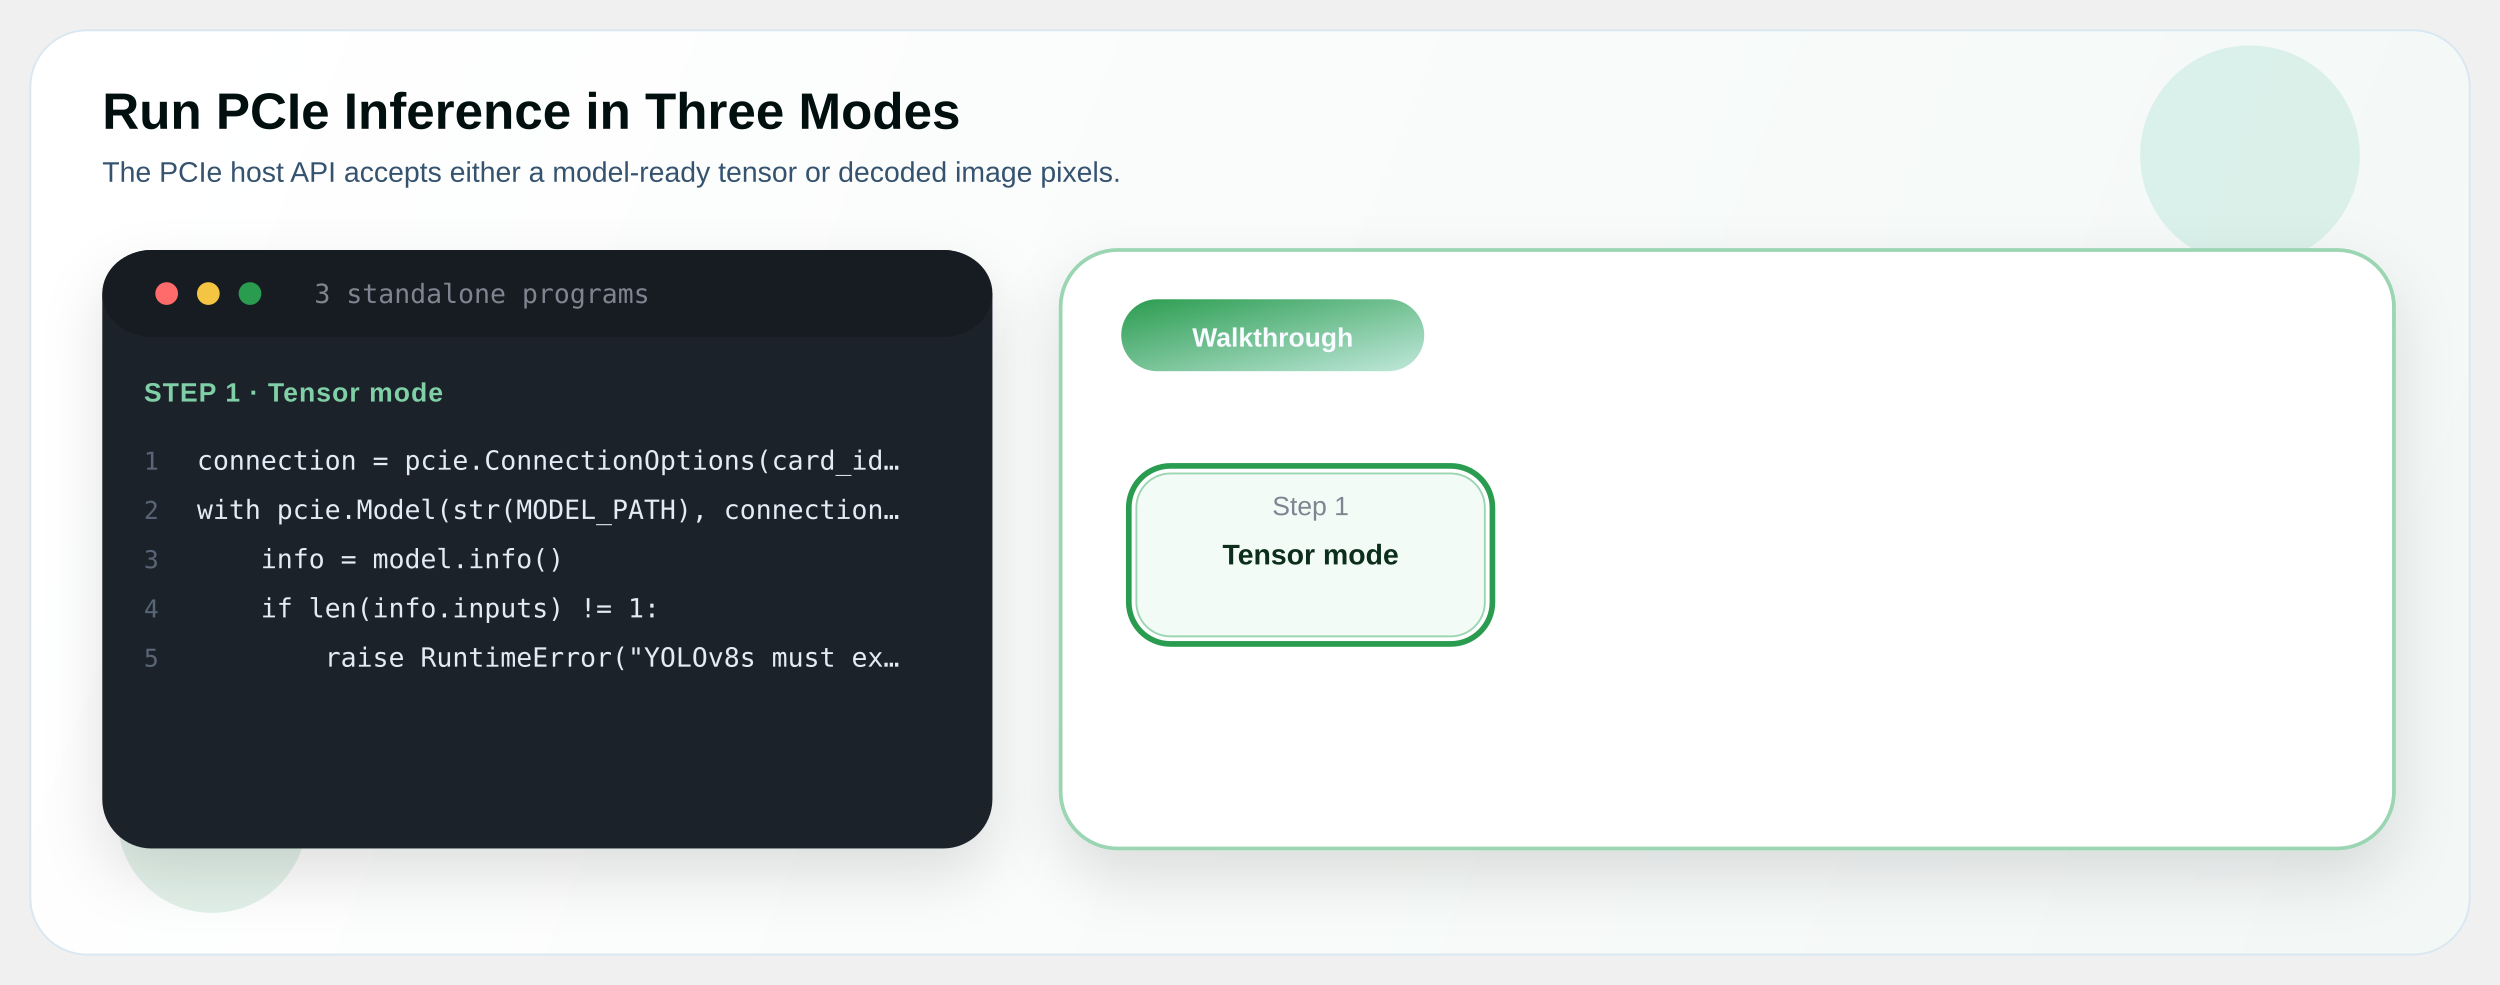
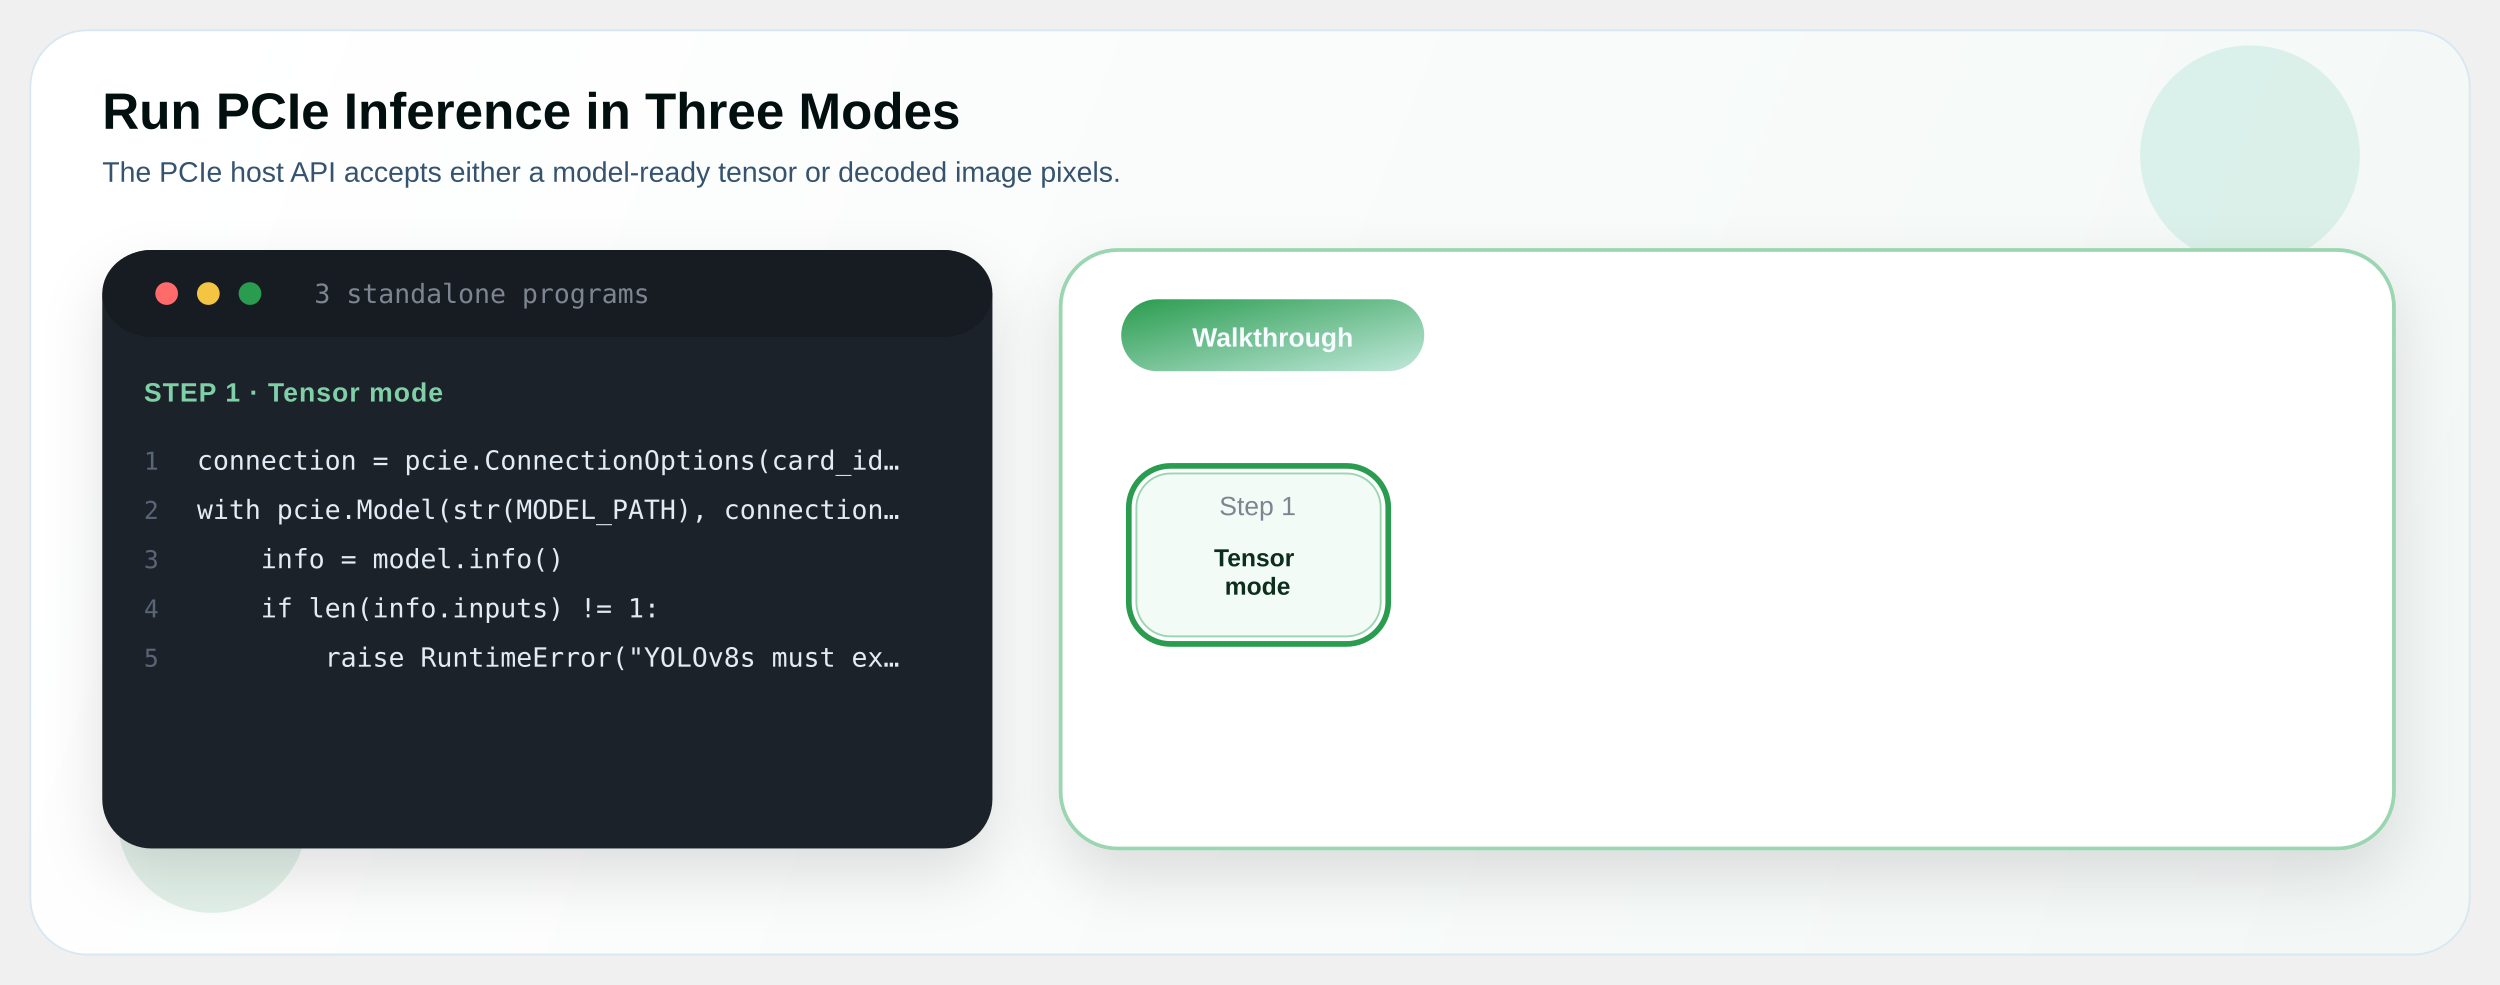
<svg xmlns="http://www.w3.org/2000/svg" viewBox="0 0 1320 520" role="img" aria-labelledby="ftl ftd">
  <defs>
    <linearGradient id="fbg" x1="80" y1="40" x2="1240" y2="500" gradientUnits="userSpaceOnUse">
      <stop offset="0" stop-color="#FFFFFF" />
      <stop offset="1" stop-color="#F3F8F6" />
    </linearGradient>
    <linearGradient id="fgreen" x1="0" y1="0" x2="1" y2="1">
      <stop offset="0" stop-color="#2A9C4F" />
      <stop offset="1" stop-color="#C0E8DB" />
    </linearGradient>
    <filter id="fsh" x="-10%" y="-18%" width="120%" height="142%" filterUnits="objectBoundingBox">
      <feDropShadow dx="0" dy="14" stdDeviation="16" flood-color="#010F0E" flood-opacity="0.12" />
    </filter>
    <marker id="farr" markerWidth="7" markerHeight="7" refX="5" refY="3.5" orient="auto" markerUnits="strokeWidth">
      <path d="M0 0L7 3.5L0 7Z" fill="#2A9C4F" />
    </marker>
    <style>.fsans{font-family:"Avenir Next","Segoe UI",Arial,sans-serif;}.fmono{font-family:"SFMono-Regular","Menlo","Consolas",monospace;}.fttl{fill:#010F0E;font-size:27px;font-weight:700;}.fsub{fill:#35536F;font-size:15px;font-weight:500;}.fcode{fill:#E2ECF6;font-size:14px;font-weight:500;}.fln{fill:#586677;font-size:13px;font-weight:500;}.fcap{fill:#7FD0A6;font-size:14px;font-weight:700;letter-spacing:0.04em;}.fdim{fill:#7D8590;font-size:14px;font-weight:500;}.ftag{fill:#F8FBFF;font-weight:650;}.fnl{fill:#0B2E1B;font-weight:650;}.fcounter{fill:#9AA7B4;font-size:13px;font-weight:600;}.fhint{fill:#2A9C4F;font-size:15px;font-weight:700;}.fanim{transition:opacity 0.55s ease;}</style>
  </defs>
  <rect x="16" y="16" width="1288" height="488" rx="30" fill="url(#fbg)" stroke="#D8E7F1" />
  <circle cx="1188" cy="82" r="58" fill="#C0E8DB" opacity="0.5" />
  <circle cx="112" cy="432" r="50" fill="#BFE0CF" opacity="0.45" />
  <text x="54" y="68" class="fsans fttl">Run PCIe Inference in Three Modes</text>
  <text x="54" y="96" class="fsans fsub">The PCIe host API accepts either a model-ready tensor or decoded image pixels.</text>
  <g filter="url(#fsh)">
    <rect x="54" y="132" width="470" height="316" rx="26" fill="#1F232A" />
    <rect x="54" y="132" width="470" height="46" rx="26" fill="#181C22" />
    <circle cx="88" cy="155" r="6" fill="#FF6B6B" />
    <circle cx="110" cy="155" r="6" fill="#F4C542" />
    <circle cx="132" cy="155" r="6" fill="#2A9C4F" />
    <text x="166" y="160" class="fmono fdim">3 standalone programs</text>
    <g id="code0" class="fanim" opacity="1">
      <text x="76" y="212" class="fsans fcap">STEP 1 · Tensor mode</text>
      <text x="76" y="248" class="fmono fln">1</text>
      <text x="104" y="248" class="fmono fcode" xml:space="preserve">connection = pcie.ConnectionOptions(card_id…</text>
      <text x="76" y="274" class="fmono fln">2</text>
      <text x="104" y="274" class="fmono fcode" xml:space="preserve">with pcie.Model(str(MODEL_PATH), connection…</text>
      <text x="76" y="300" class="fmono fln">3</text>
      <text x="104" y="300" class="fmono fcode" xml:space="preserve">    info = model.info()</text>
      <text x="76" y="326" class="fmono fln">4</text>
      <text x="104" y="326" class="fmono fcode" xml:space="preserve">    if len(info.inputs) != 1:</text>
      <text x="76" y="352" class="fmono fln">5</text>
      <text x="104" y="352" class="fmono fcode" xml:space="preserve">        raise RuntimeError("YOLOv8s must ex…</text>
    </g>
    <g id="code1" class="fanim" opacity="0">
      <text x="76" y="212" class="fsans fcap">STEP 2 · Image mode</text>
      <text x="76" y="248" class="fmono fln">1</text>
      <text x="104" y="248" class="fmono fcode" xml:space="preserve">connection = pcie.ConnectionOptions(card_id…</text>
      <text x="76" y="274" class="fmono fln">2</text>
-       <text x="104" y="274" class="fmono fcode" xml:space="preserve">with pcie.Model(str(MODEL_PATH), image_opti…</text>
+       <text x="104" y="274" class="fmono fcode" xml:space="preserve">options = pcie.ModelOptions()</text>
      <text x="76" y="300" class="fmono fln">3</text>
-       <text x="104" y="300" class="fmono fcode" xml:space="preserve">    model.build(BUILD_TIMEOUT_MS)</text>
+       <text x="104" y="300" class="fmono fcode" xml:space="preserve">options.preprocess.kind = pcie.InputKind.Im…</text>
      <text x="76" y="326" class="fmono fln">4</text>
-       <text x="104" y="326" class="fmono fcode" xml:space="preserve">    outputs = model.run_image(image, RUN_TI…</text>
+       <text x="104" y="326" class="fmono fcode" xml:space="preserve">options.preprocess.color_convert.input_form…</text>
      <text x="76" y="352" class="fmono fln">5</text>
-       <text x="104" y="352" class="fmono fcode" xml:space="preserve">if not outputs:</text>
+       <text x="104" y="352" class="fmono fcode" xml:space="preserve">options.preprocess.color_convert.output_for…</text>
    </g>
    <g id="code2" class="fanim" opacity="0">
      <text x="76" y="212" class="fsans fcap">STEP 3 · Decode boxes</text>
      <text x="76" y="248" class="fmono fln">1</text>
      <text x="104" y="248" class="fmono fcode" xml:space="preserve">connection = pcie.ConnectionOptions(card_id…</text>
      <text x="76" y="274" class="fmono fln">2</text>
-       <text x="104" y="274" class="fmono fcode" xml:space="preserve">with pcie.Model(str(MODEL_PATH), detection_…</text>
+       <text x="104" y="274" class="fmono fcode" xml:space="preserve">options = pcie.ModelOptions()</text>
      <text x="76" y="300" class="fmono fln">3</text>
-       <text x="104" y="300" class="fmono fcode" xml:space="preserve">    model.build(BUILD_TIMEOUT_MS)</text>
+       <text x="104" y="300" class="fmono fcode" xml:space="preserve">options.preprocess.kind = pcie.InputKind.Im…</text>
      <text x="76" y="326" class="fmono fln">4</text>
-       <text x="104" y="326" class="fmono fcode" xml:space="preserve">    outputs = model.run_image(image, RUN_TI…</text>
+       <text x="104" y="326" class="fmono fcode" xml:space="preserve">options.preprocess.color_convert.input_form…</text>
      <text x="76" y="352" class="fmono fln">5</text>
-       <text x="104" y="352" class="fmono fcode" xml:space="preserve">    boxes = parse_boxes(outputs)</text>
+       <text x="104" y="352" class="fmono fcode" xml:space="preserve">options.preprocess.color_convert.output_for…</text>
+     </g>
+     <g id="code3" class="fanim" opacity="0">
+       <text x="76" y="212" class="fsans fcap">STEP 4 · Parse boxes</text>
+       <text x="76" y="248" class="fmono fln">1</text>
+       <text x="104" y="248" class="fmono fcode" xml:space="preserve">def parse_boxes(outputs: list[pcie.Tensor])…</text>
+       <text x="76" y="274" class="fmono fln">2</text>
+       <text x="104" y="274" class="fmono fcode" xml:space="preserve">    if len(outputs) != 1:</text>
+       <text x="76" y="300" class="fmono fln">3</text>
+       <text x="104" y="300" class="fmono fcode" xml:space="preserve">        raise RuntimeError("boxdecode must…</text>
+       <text x="76" y="326" class="fmono fln">4</text>
+       <text x="104" y="326" class="fmono fcode" xml:space="preserve">    payload = outputs[0].to_bytes()</text>
+       <text x="76" y="352" class="fmono fln">5</text>
+       <text x="104" y="352" class="fmono fcode" xml:space="preserve">    if len(payload) &lt; 4:</text>
    </g>
  </g>
  <g filter="url(#fsh)">
    <g id="shell" opacity="1">
      <rect x="560" y="132" width="704" height="316" rx="30" fill="#FFFFFF" stroke="#9CD5B2" stroke-width="2" />
      <rect x="592" y="158" width="160" height="38" rx="19" fill="url(#fgreen)" />
      <text x="672" y="183" class="fsans ftag" font-size="14" text-anchor="middle">Walkthrough</text>
    </g>
    <g id="node0" class="fanim" opacity="1">
-       <rect x="600" y="250" width="184" height="86" rx="18" fill="#F3FBF7" stroke="#9CD5B2" />
-       <text x="692" y="272" class="fsans fdim" font-size="12" text-anchor="middle">Step 1</text>
-       <text x="692" y="298" class="fsans fnl" font-size="15" text-anchor="middle">Tensor mode</text>
+       <rect x="600" y="250" width="129" height="86" rx="18" fill="#F3FBF7" stroke="#9CD5B2" />
+       <text x="664" y="272" class="fsans fdim" font-size="12" text-anchor="middle">Step 1</text>
+       <text x="664" y="299" class="fsans fnl" font-size="13" text-anchor="middle">
+         <tspan x="664" dy="0">Tensor</tspan>
+         <tspan x="664" dy="15">mode</tspan>
+       </text>
    </g>
    <g id="ring0" class="fanim" opacity="1">
-       <rect x="596" y="246" width="192" height="94" rx="22" fill="none" stroke="#2A9C4F" stroke-width="3" />
+       <rect x="596" y="246" width="137" height="94" rx="22" fill="none" stroke="#2A9C4F" stroke-width="3" />
    </g>
    <g id="node1" class="fanim" opacity="0">
-       <line x1="788" y1="293" x2="814" y2="293" stroke="#2A9C4F" stroke-width="3" stroke-linecap="round" marker-end="url(#farr)" />
-       <rect x="820" y="250" width="184" height="86" rx="18" fill="#F3FBF7" stroke="#9CD5B2" />
-       <text x="912" y="272" class="fsans fdim" font-size="12" text-anchor="middle">Step 2</text>
-       <text x="912" y="298" class="fsans fnl" font-size="15" text-anchor="middle">Image mode</text>
+       <line x1="733" y1="293" x2="759" y2="293" stroke="#2A9C4F" stroke-width="3" stroke-linecap="round" marker-end="url(#farr)" />
+       <rect x="765" y="250" width="129" height="86" rx="18" fill="#F3FBF7" stroke="#9CD5B2" />
+       <text x="830" y="272" class="fsans fdim" font-size="12" text-anchor="middle">Step 2</text>
+       <text x="830" y="299" class="fsans fnl" font-size="13" text-anchor="middle">
+         <tspan x="830" dy="0">Image</tspan>
+         <tspan x="830" dy="15">mode</tspan>
+       </text>
    </g>
    <g id="ring1" class="fanim" opacity="0">
-       <rect x="816" y="246" width="192" height="94" rx="22" fill="none" stroke="#2A9C4F" stroke-width="3" />
+       <rect x="761" y="246" width="137" height="94" rx="22" fill="none" stroke="#2A9C4F" stroke-width="3" />
    </g>
    <g id="node2" class="fanim" opacity="0">
-       <line x1="1008" y1="293" x2="1034" y2="293" stroke="#2A9C4F" stroke-width="3" stroke-linecap="round" marker-end="url(#farr)" />
-       <rect x="1040" y="250" width="184" height="86" rx="18" fill="#F8F6FF" stroke="#B8B0DC" />
-       <text x="1132" y="272" class="fsans fdim" font-size="12" text-anchor="middle">Step 3</text>
-       <text x="1132" y="298" class="fsans fnl" font-size="15" text-anchor="middle">Decode boxes</text>
+       <line x1="898" y1="293" x2="924" y2="293" stroke="#2A9C4F" stroke-width="3" stroke-linecap="round" marker-end="url(#farr)" />
+       <rect x="930" y="250" width="129" height="86" rx="18" fill="#F3FBF7" stroke="#9CD5B2" />
+       <text x="994" y="272" class="fsans fdim" font-size="12" text-anchor="middle">Step 3</text>
+       <text x="994" y="299" class="fsans fnl" font-size="13" text-anchor="middle">
+         <tspan x="994" dy="0">Decode</tspan>
+         <tspan x="994" dy="15">boxes</tspan>
+       </text>
    </g>
    <g id="ring2" class="fanim" opacity="0">
-       <rect x="1036" y="246" width="192" height="94" rx="22" fill="none" stroke="#2A9C4F" stroke-width="3" />
+       <rect x="926" y="246" width="137" height="94" rx="22" fill="none" stroke="#2A9C4F" stroke-width="3" />
+     </g>
+     <g id="node3" class="fanim" opacity="0">
+       <line x1="1063" y1="293" x2="1089" y2="293" stroke="#2A9C4F" stroke-width="3" stroke-linecap="round" marker-end="url(#farr)" />
+       <rect x="1095" y="250" width="129" height="86" rx="18" fill="#F8F6FF" stroke="#B8B0DC" />
+       <text x="1160" y="272" class="fsans fdim" font-size="12" text-anchor="middle">Step 4</text>
+       <text x="1160" y="299" class="fsans fnl" font-size="13" text-anchor="middle">
+         <tspan x="1160" dy="0">Parse</tspan>
+         <tspan x="1160" dy="15">boxes</tspan>
+       </text>
+     </g>
+     <g id="ring3" class="fanim" opacity="0">
+       <rect x="1091" y="246" width="137" height="94" rx="22" fill="none" stroke="#2A9C4F" stroke-width="3" />
    </g>
  </g>
  <g id="popup" class="fanim" opacity="0">
    <rect x="690" y="356" width="444" height="46" rx="23" fill="#0B2E1B" opacity="0.93" />
    <text x="912" y="384" text-anchor="middle" class="fsans" fill="#EAF7EF" font-size="16" font-weight="700">Click a step to jump to that section ↓</text>
  </g>
</svg>
